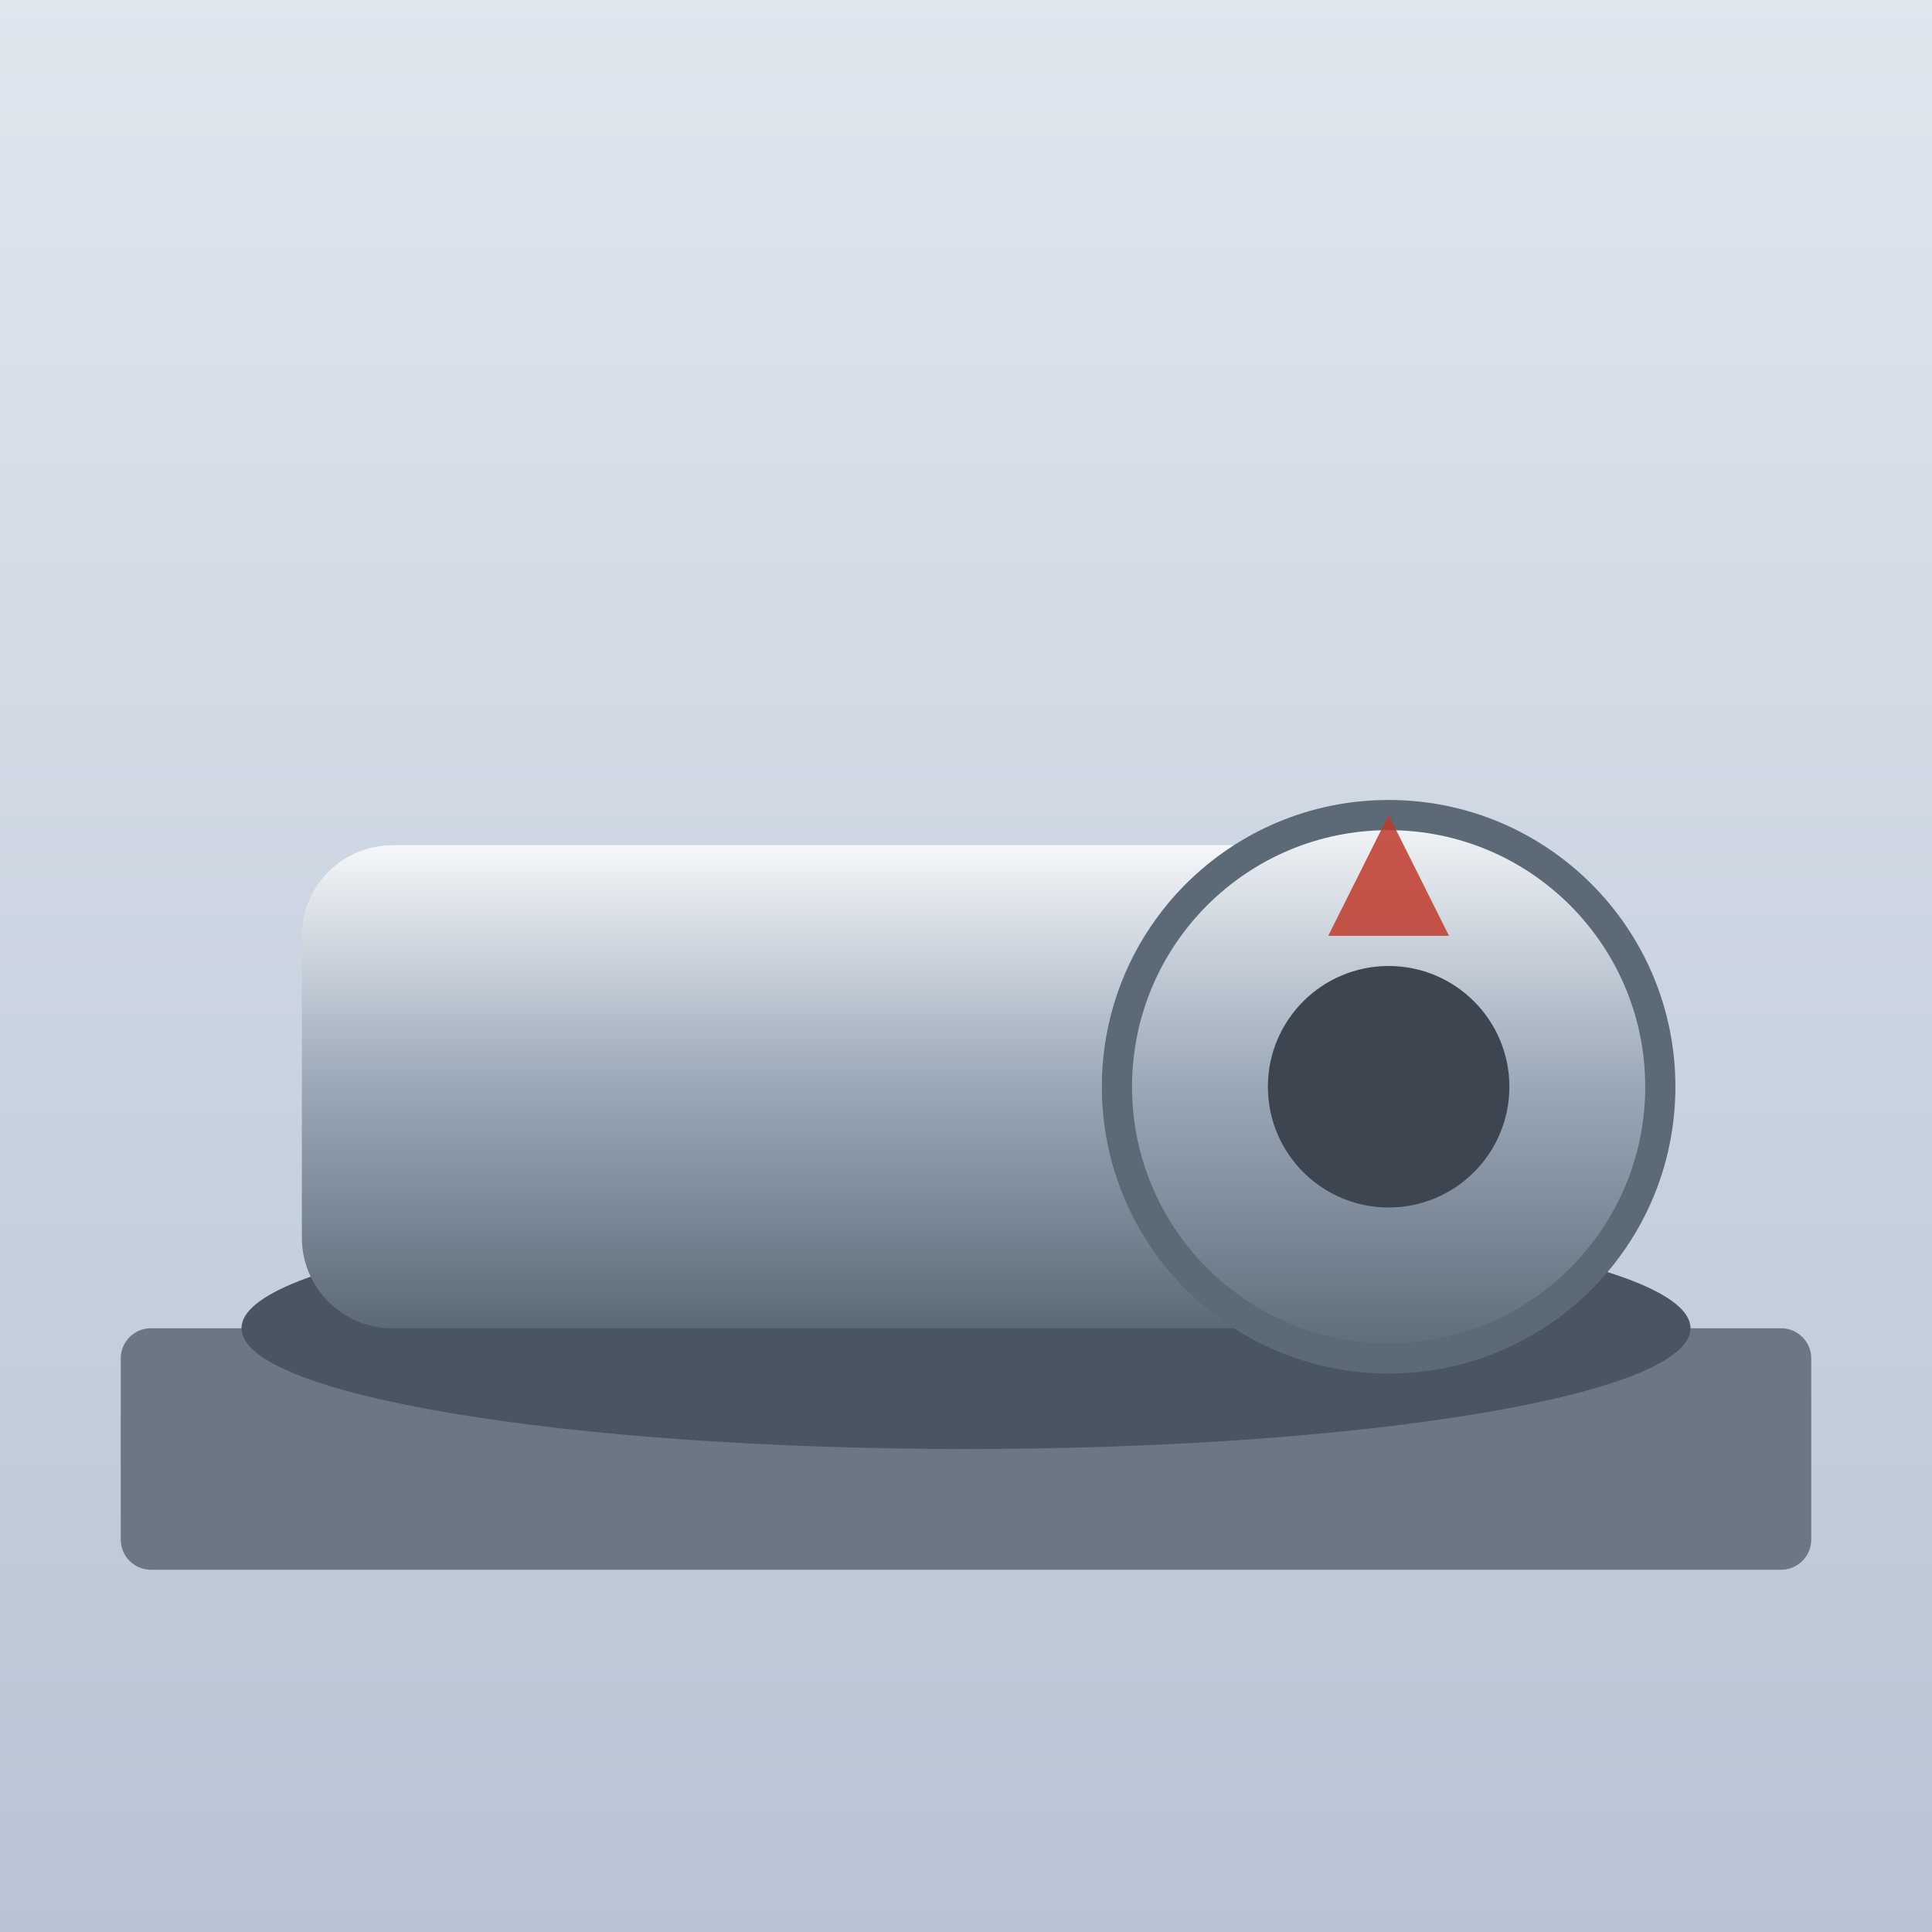
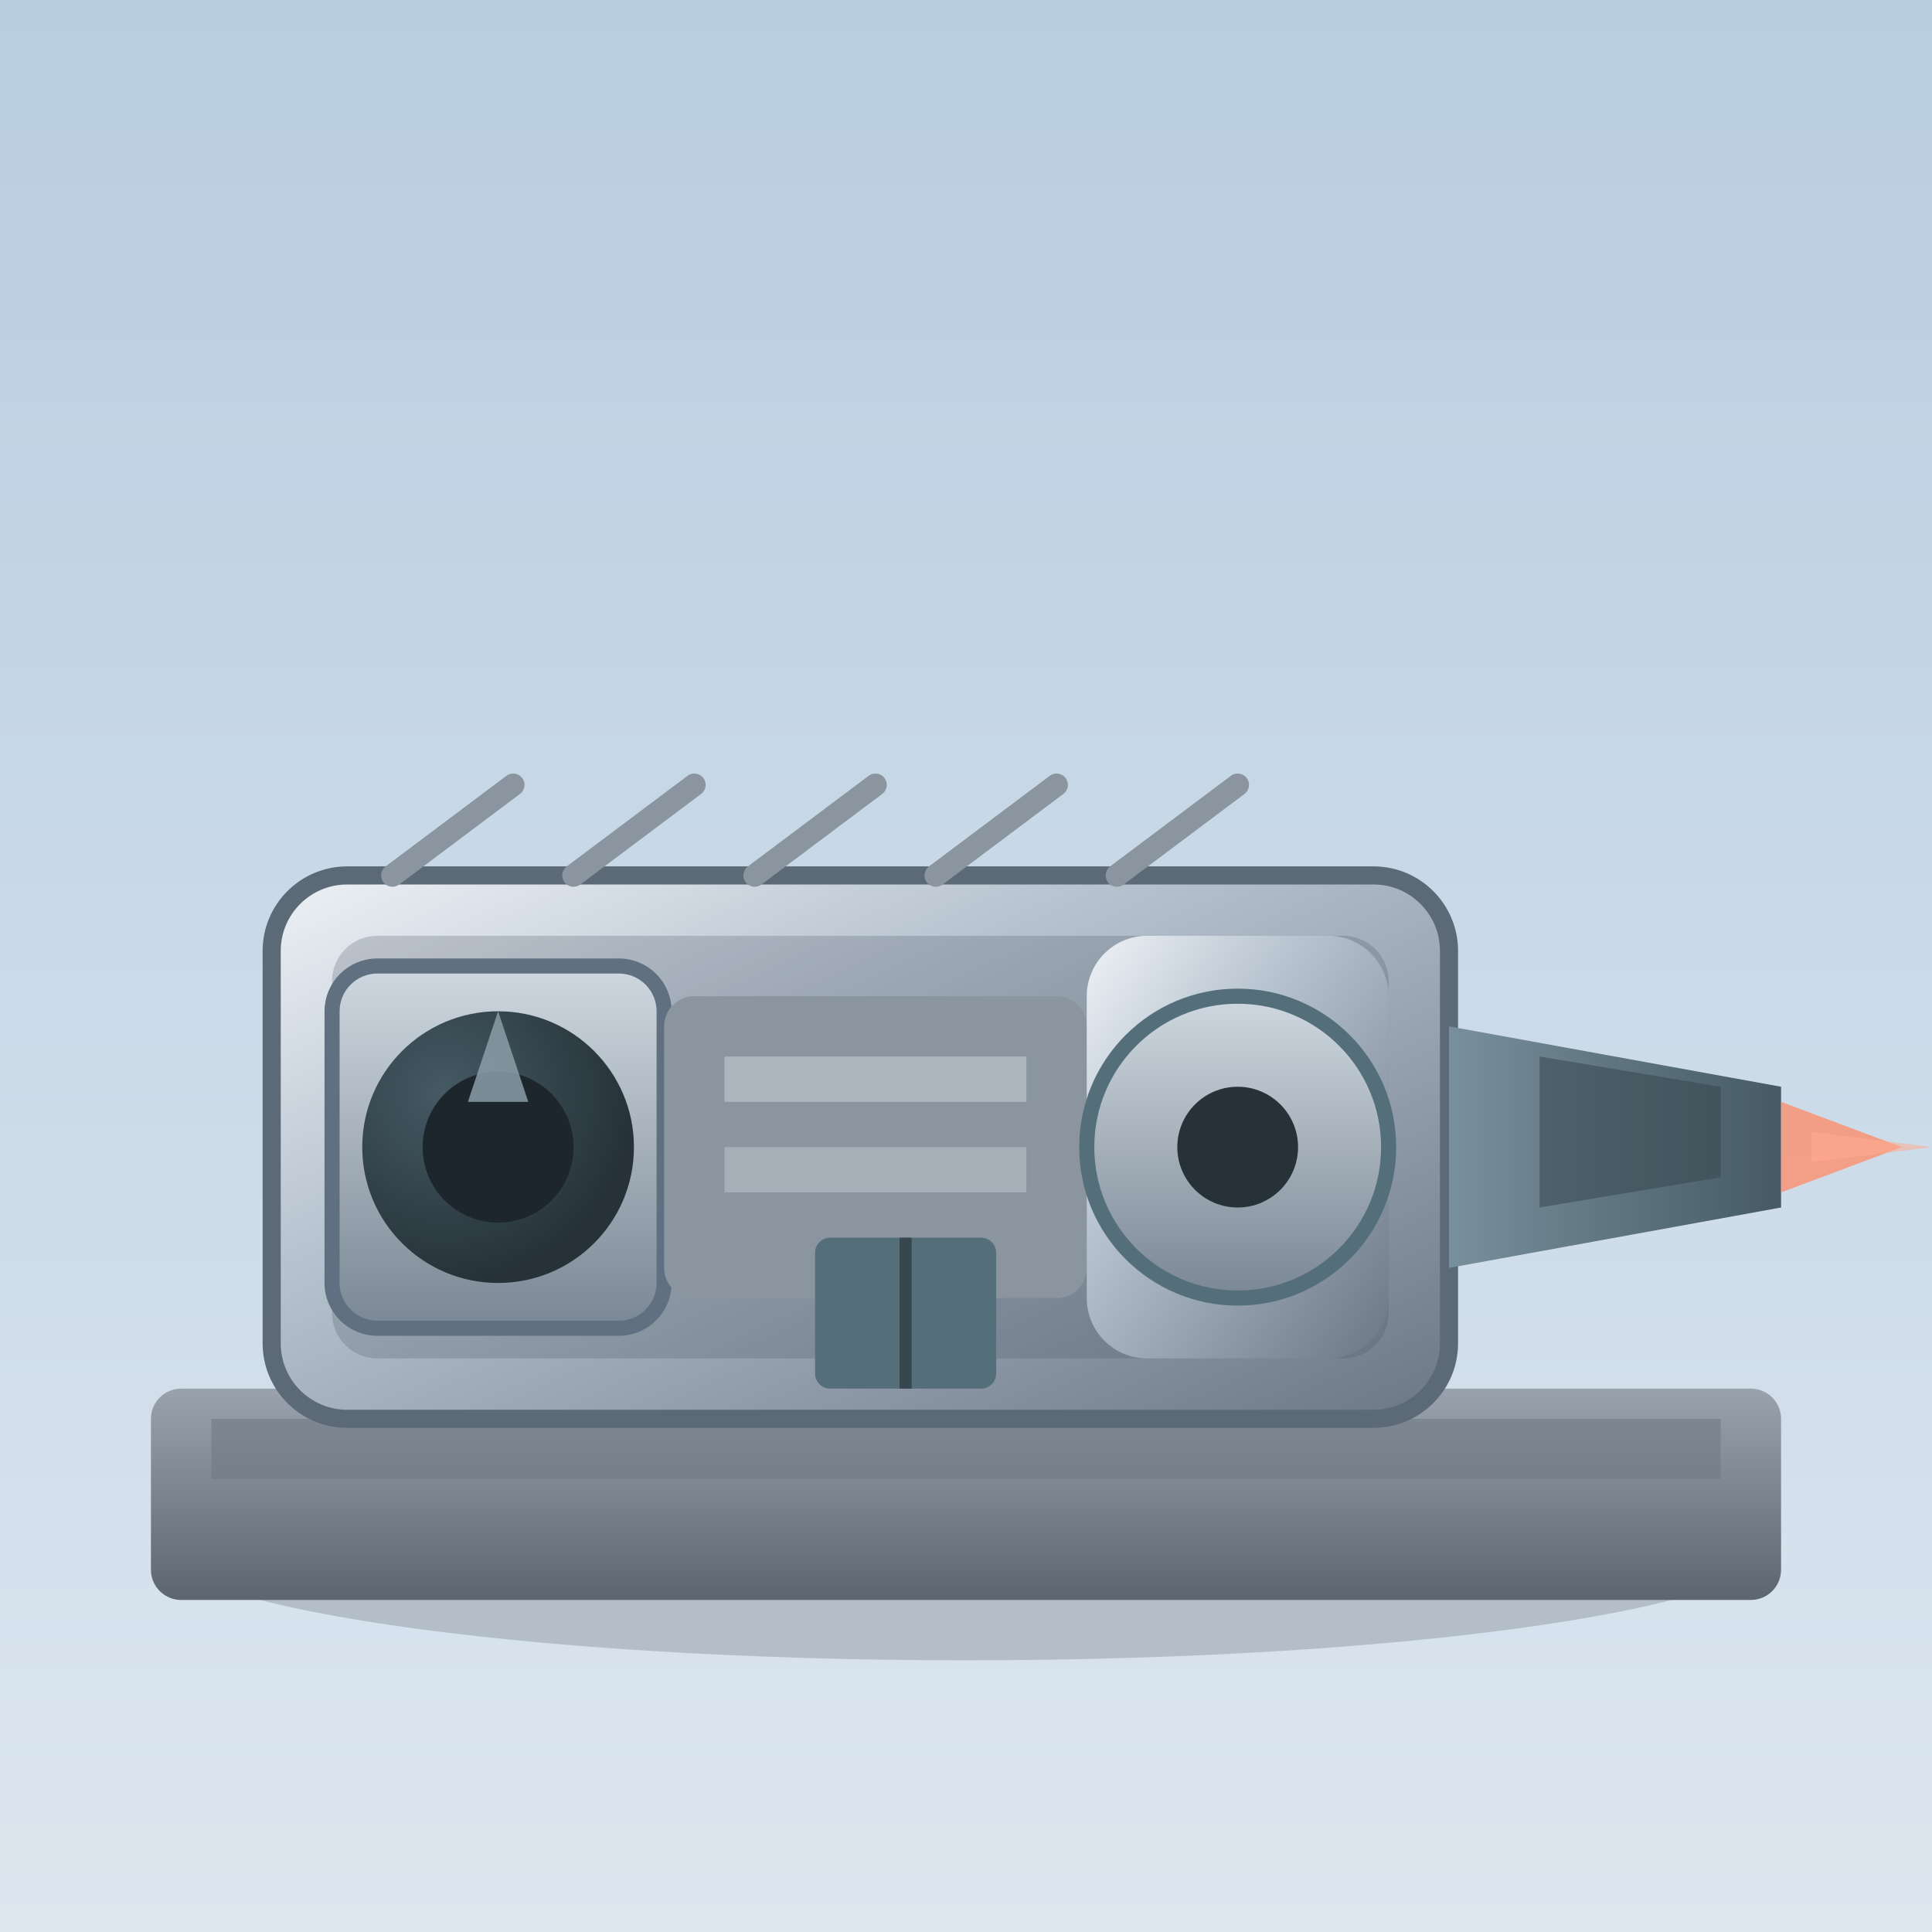
- <svg xmlns="http://www.w3.org/2000/svg" viewBox="0 0 128 128" role="img" aria-label="7HA gas turbine">
+ <svg xmlns="http://www.w3.org/2000/svg" viewBox="0 0 128 128" role="img" aria-label="Heavy-duty gas turbine">
  <defs>
-     <linearGradient id="bg" x1="0" y1="0" x2="0" y2="1">
-       <stop offset="0%" stop-color="#dfe6ee" />
-       <stop offset="100%" stop-color="#b8c4d4" />
+     <linearGradient id="ha-sky" x1="0" y1="0" x2="0" y2="1">
+       <stop offset="0%" stop-color="#b8cde0" />
+       <stop offset="100%" stop-color="#dce6ef" />
    </linearGradient>
-     <linearGradient id="metal" x1="0" y1="0" x2="0" y2="1">
-       <stop offset="0%" stop-color="#f5f7fa" />
-       <stop offset="50%" stop-color="#9aa8b8" />
-       <stop offset="100%" stop-color="#5c6a78" />
+     <linearGradient id="ha-concrete" x1="0" y1="0" x2="0" y2="1">
+       <stop offset="0%" stop-color="#9aa3ad" />
+       <stop offset="100%" stop-color="#5c6570" />
+     </linearGradient>
+     <linearGradient id="ha-enclosure" x1="0" y1="0" x2="1" y2="1">
+       <stop offset="0%" stop-color="#eef2f6" />
+       <stop offset="35%" stop-color="#b8c4d0" />
+       <stop offset="100%" stop-color="#6b7785" />
+     </linearGradient>
+     <linearGradient id="ha-compressor" x1="0" y1="0" x2="0" y2="1">
+       <stop offset="0%" stop-color="#cfd8e0" />
+       <stop offset="100%" stop-color="#7a8794" />
+     </linearGradient>
+     <radialGradient id="ha-intake" cx="30%" cy="30%" r="70%">
+       <stop offset="0%" stop-color="#455a64" />
+       <stop offset="100%" stop-color="#263238" />
+     </radialGradient>
+     <linearGradient id="ha-exhaust" x1="0" y1="0" x2="1" y2="0">
+       <stop offset="0%" stop-color="#78909c" />
+       <stop offset="100%" stop-color="#455a64" />
    </linearGradient>
  </defs>
-   <rect width="128" height="128" fill="url(#bg)" />
-   <rect x="8" y="88" width="112" height="16" rx="2" fill="#6b7785" />
-   <ellipse cx="64" cy="88" rx="48" ry="8" fill="#4a5562" />
-   <rect x="20" y="56" width="72" height="32" rx="6" fill="url(#metal)" />
-   <circle cx="92" cy="72" r="18" fill="url(#metal)" stroke="#5c6a78" stroke-width="2" />
-   <circle cx="92" cy="72" r="8" fill="#3d4650" />
-   <path d="M92 54 L96 62 L88 62 Z" fill="#c0392b" opacity="0.85" />
+   <rect width="128" height="128" fill="url(#ha-sky)" />
+   <ellipse cx="64" cy="102" rx="54" ry="8" fill="#8a939e" opacity="0.45" />
+   <rect x="10" y="92" width="108" height="14" rx="2" fill="url(#ha-concrete)" />
+   <rect x="14" y="94" width="100" height="4" fill="#707984" opacity="0.6" />
+   <rect x="18" y="58" width="78" height="36" rx="5" fill="url(#ha-enclosure)" stroke="#5c6a78" stroke-width="1.2" />
+   <rect x="22" y="62" width="70" height="28" rx="3" fill="#4a5562" opacity="0.25" />
+   <rect x="24" y="74" width="68" height="4" rx="1" fill="#37474f" opacity="0.5" />
+   <rect x="22" y="64" width="22" height="24" rx="3" fill="url(#ha-compressor)" stroke="#607080" />
+   <circle cx="33" cy="76" r="9" fill="url(#ha-intake)" />
+   <circle cx="33" cy="76" r="5" fill="#1c262c" />
+   <path d="M33 67 L35 73 L31 73 Z" fill="#90a4ae" opacity="0.8" />
+   <rect x="44" y="66" width="28" height="20" rx="2" fill="#8a959f" />
+   <rect x="48" y="70" width="20" height="3" fill="#cfd8dc" opacity="0.5" />
+   <rect x="48" y="76" width="20" height="3" fill="#cfd8dc" opacity="0.4" />
+   <rect x="72" y="62" width="20" height="28" rx="4" fill="url(#ha-enclosure)" />
+   <circle cx="82" cy="76" r="10" fill="url(#ha-compressor)" stroke="#546e7a" />
+   <circle cx="82" cy="76" r="4" fill="#263238" />
+   <path d="M96 68 L118 72 L118 80 L96 84 Z" fill="url(#ha-exhaust)" />
+   <path d="M102 70 L114 72 L114 78 L102 80 Z" fill="#37474f" opacity="0.55" />
+   <path d="M118 73 L126 76 L118 79 Z" fill="#ff8a65" opacity="0.75" />
+   <path d="M120 75 L128 76 L120 77 Z" fill="#ffab91" opacity="0.55" />
+   <path d="M26 58 L34 52 M38 58 L46 52 M50 58 L58 52 M62 58 L70 52 M74 58 L82 52" stroke="#8a959f" stroke-width="1.5" stroke-linecap="round" />
+   <rect x="54" y="82" width="12" height="10" rx="1" fill="#546e7a" />
+   <line x1="60" y1="82" x2="60" y2="92" stroke="#37474f" stroke-width="0.8" />
</svg>
